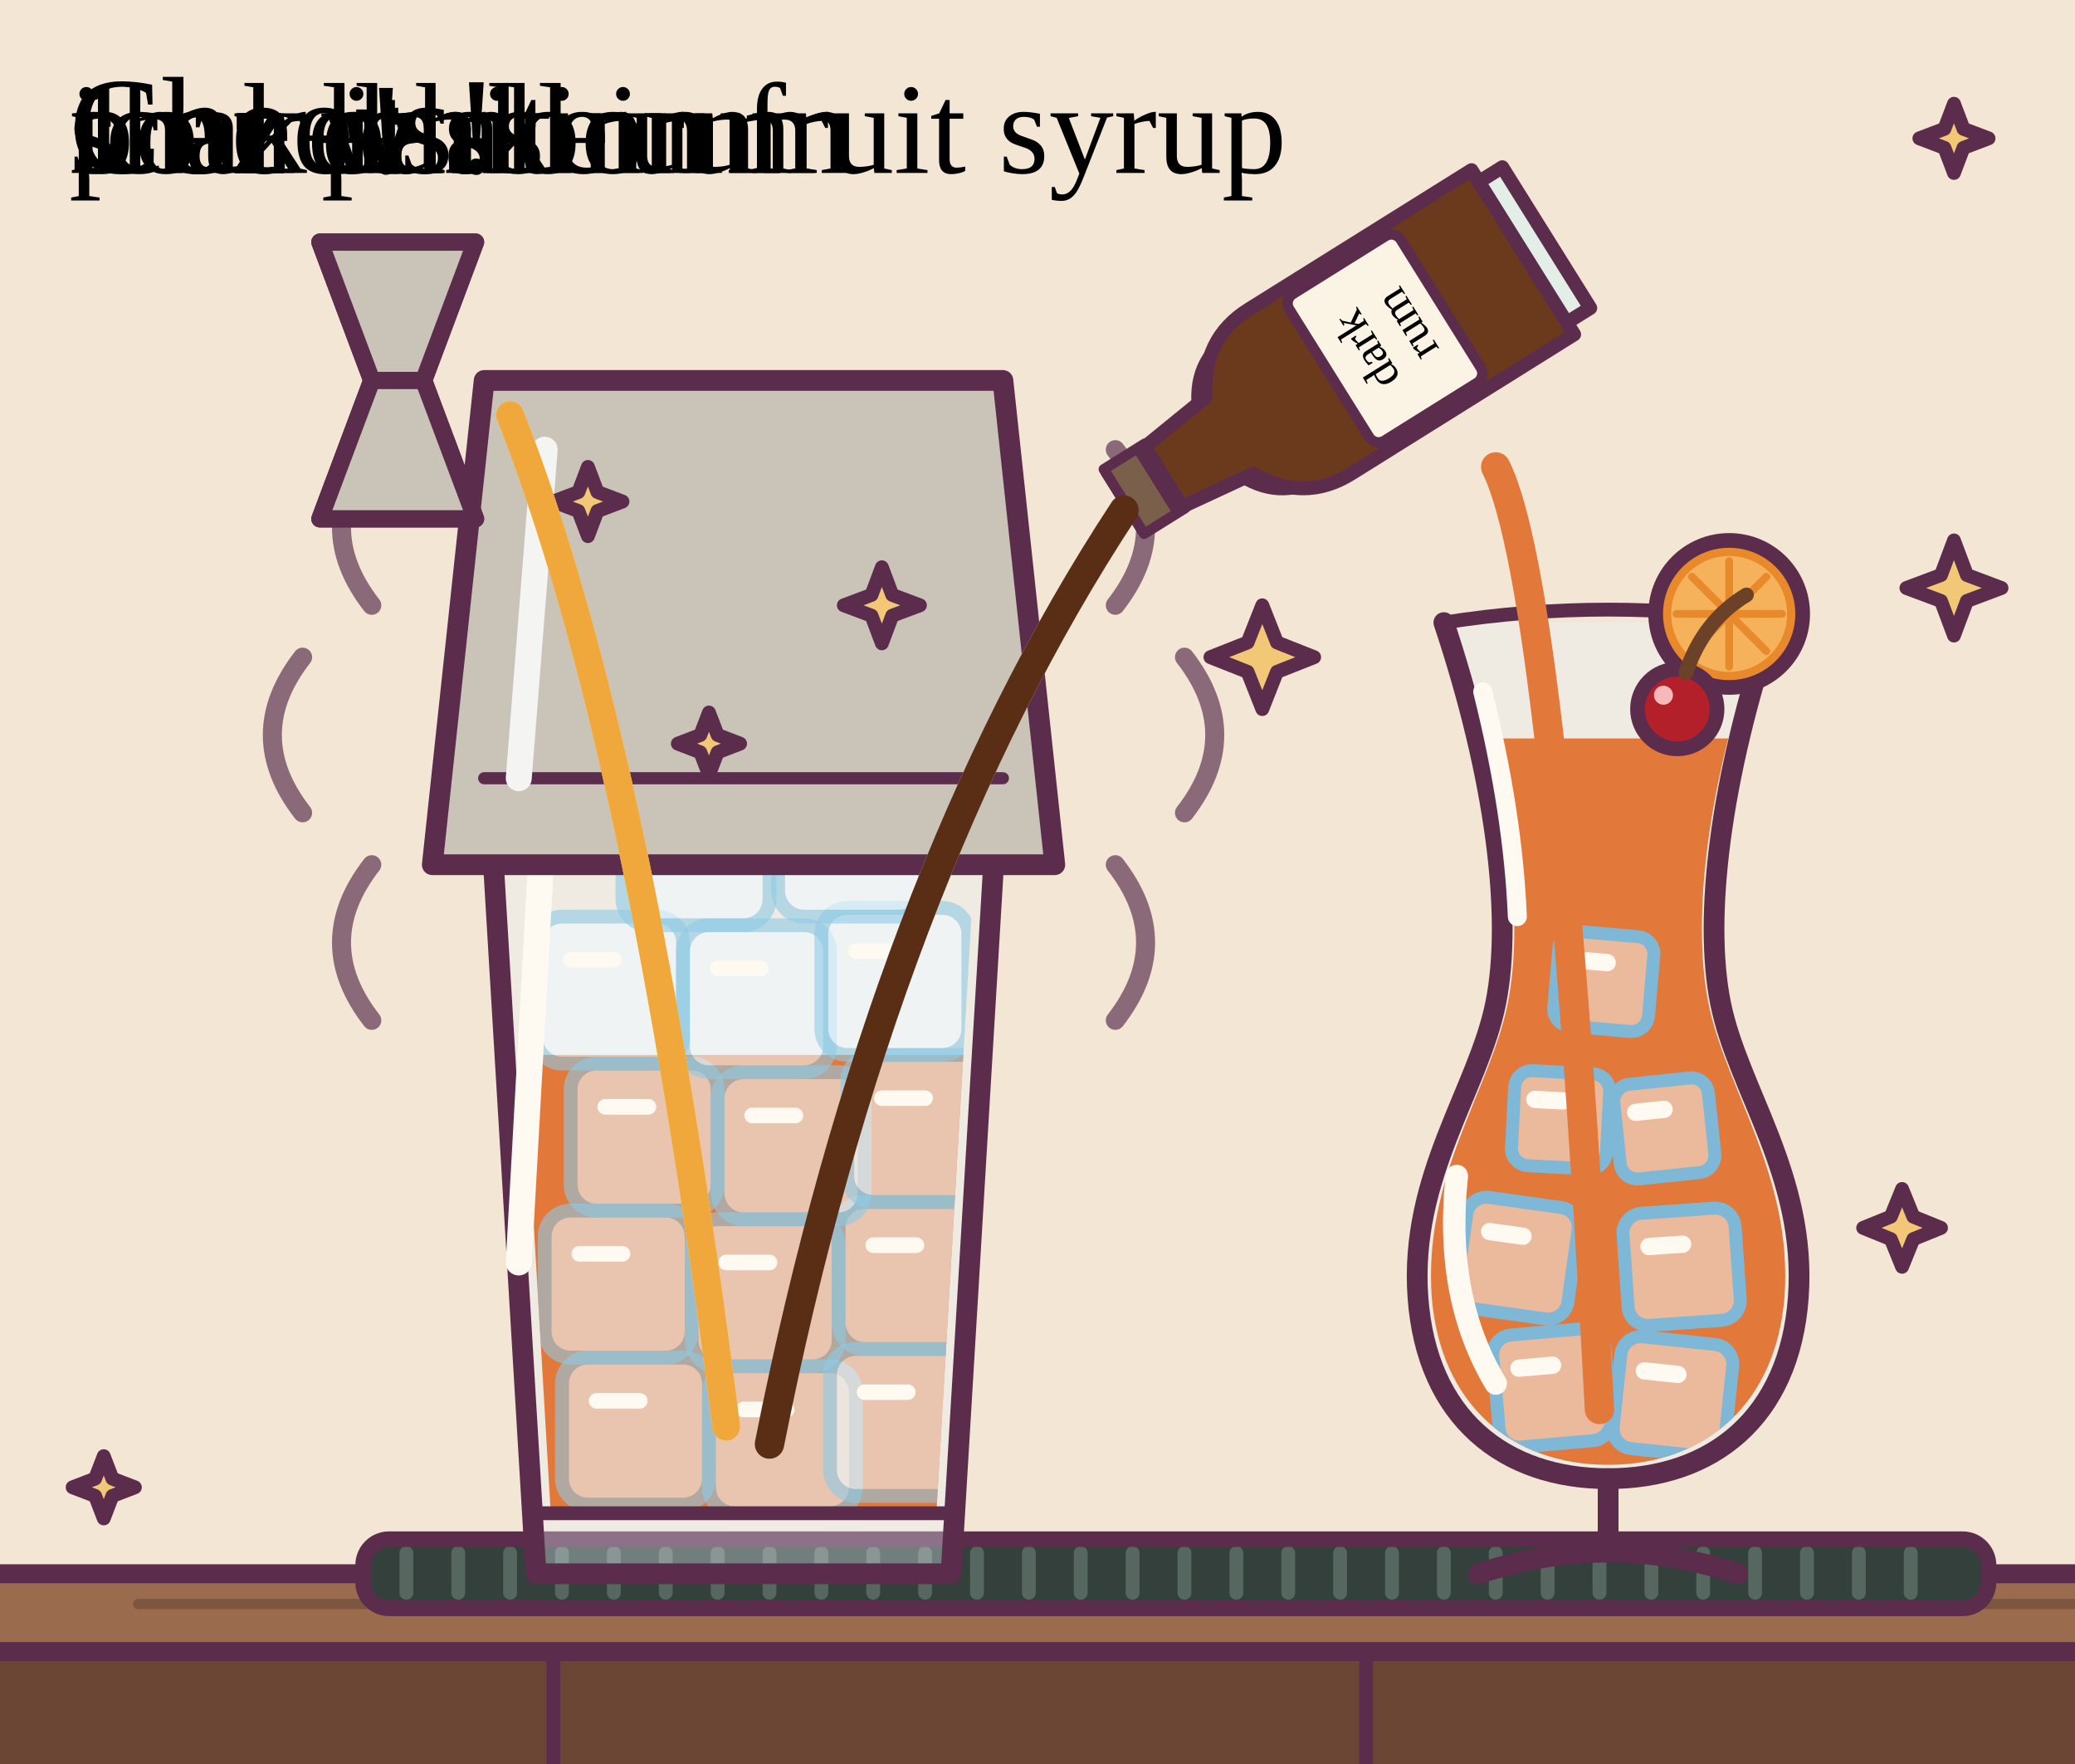
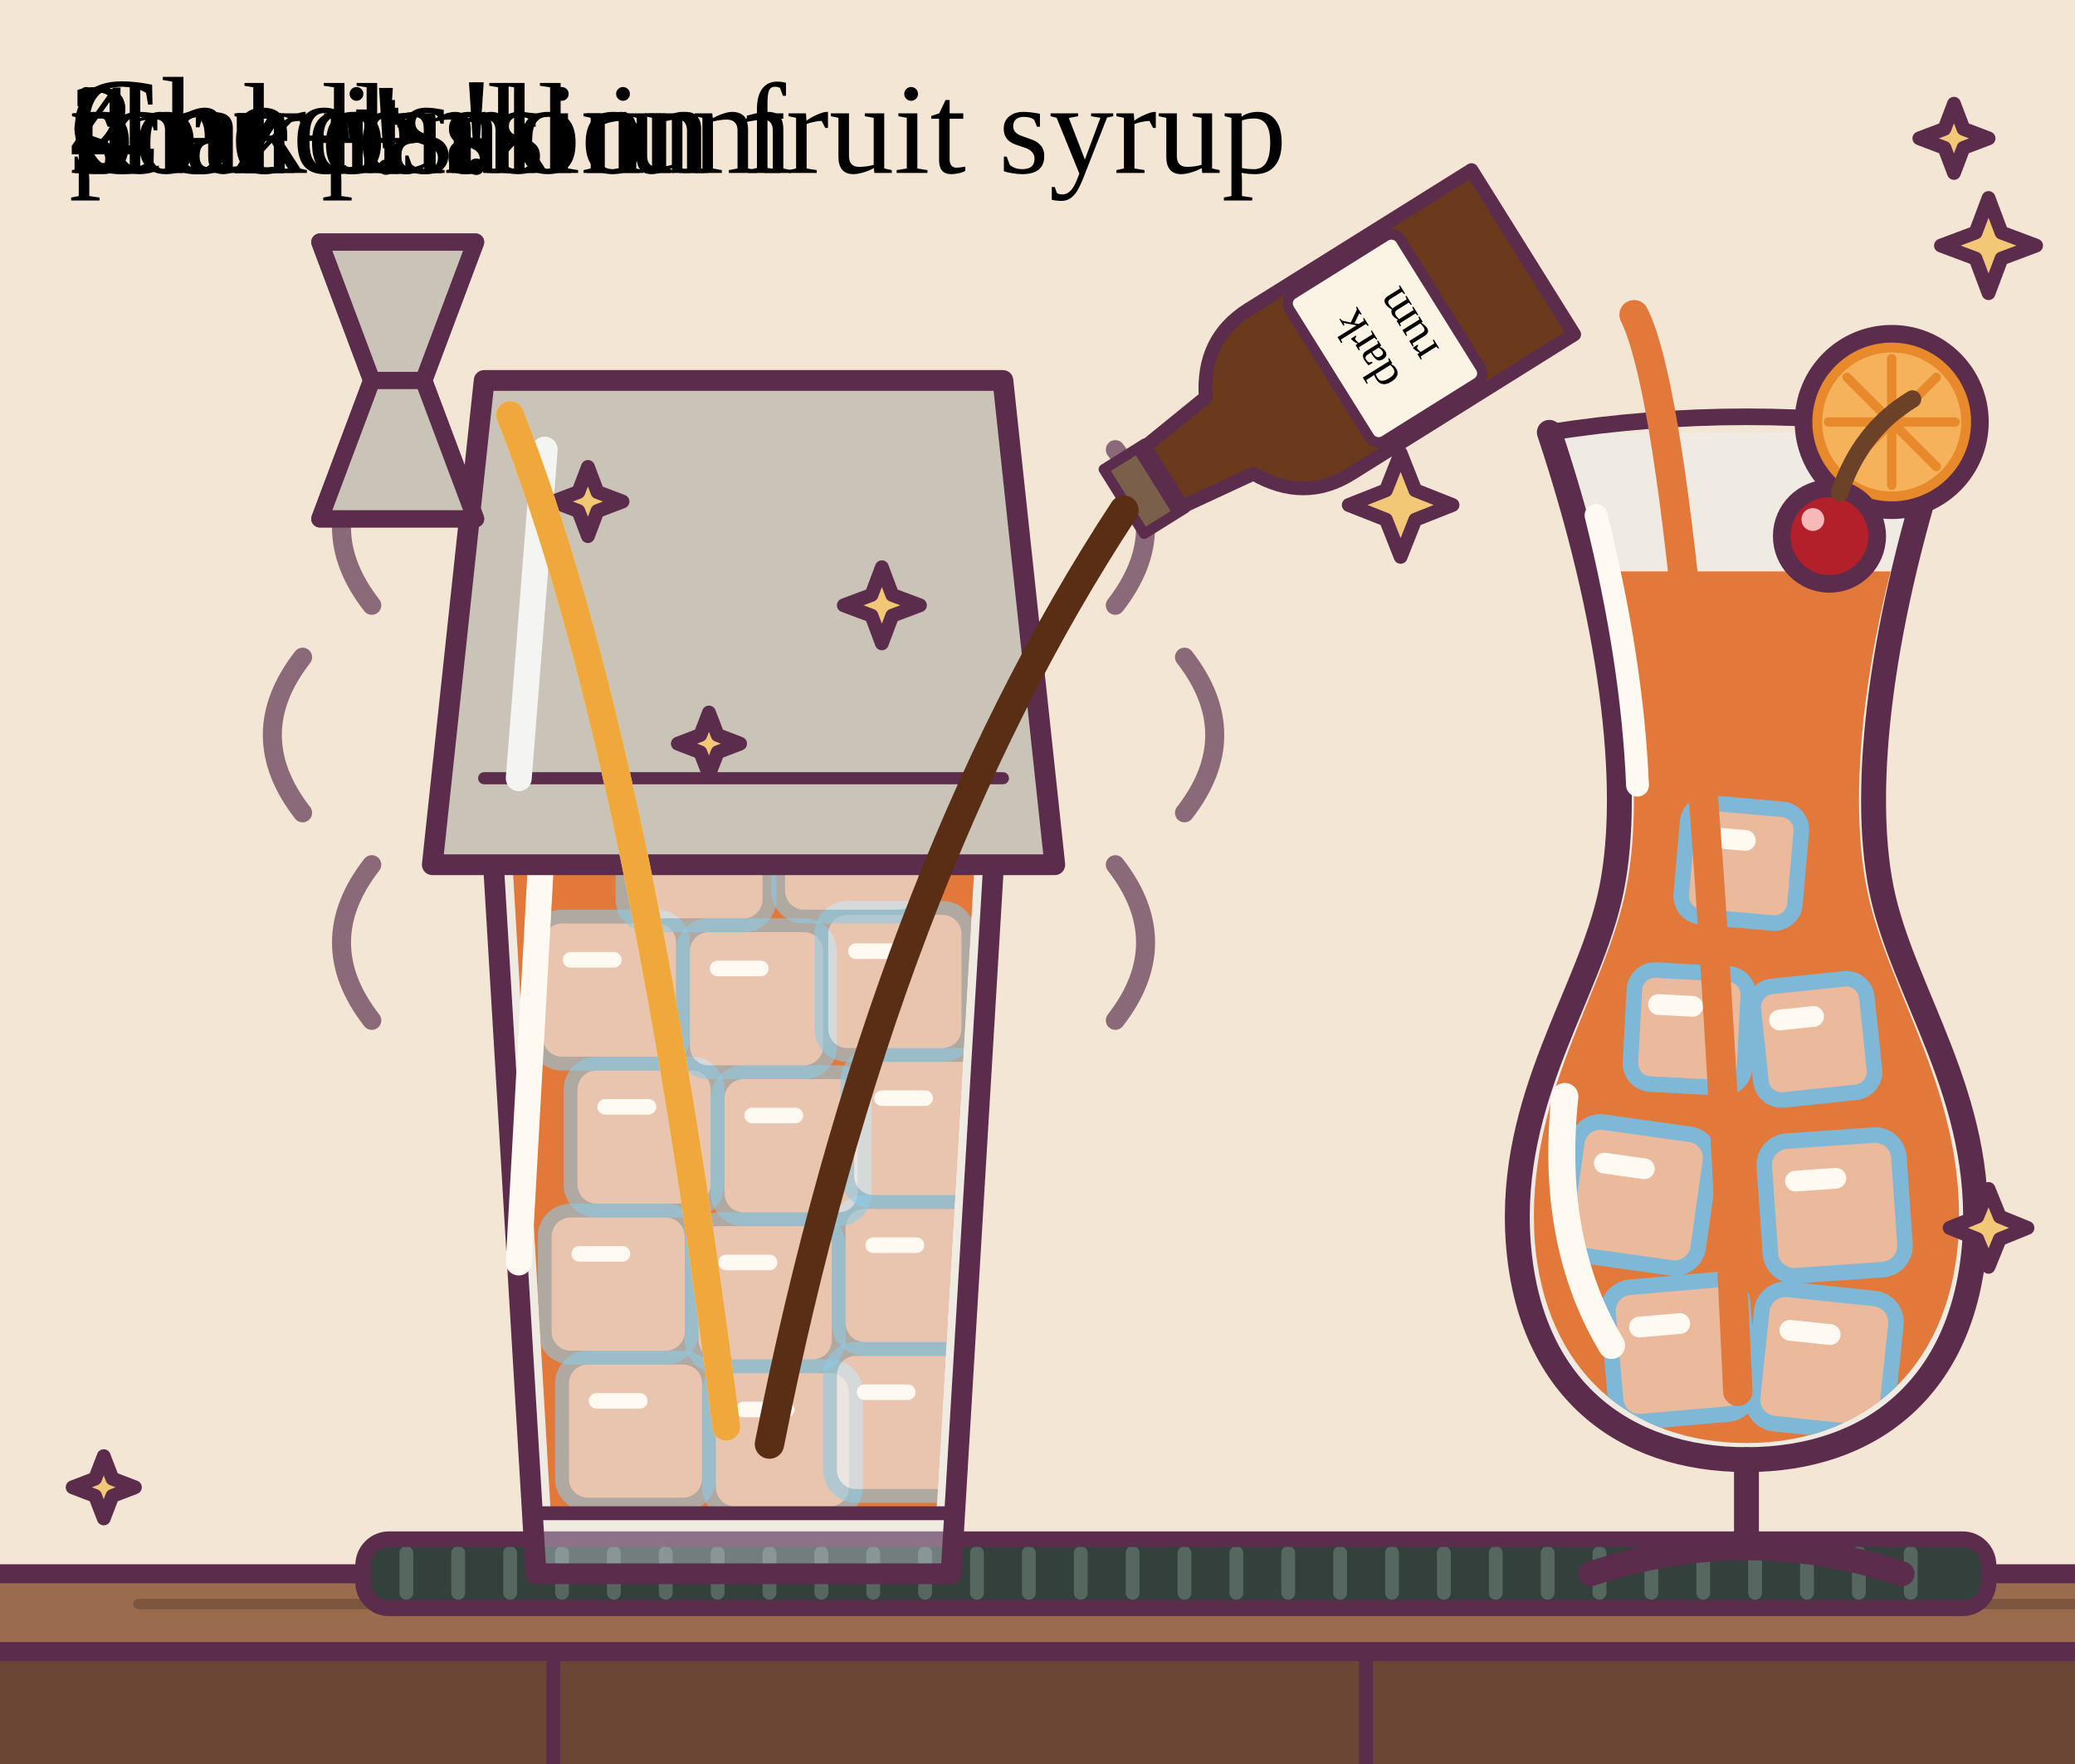
- <svg viewBox="0 0 240 204" role="img" aria-label="How to make a Hurricane, step by step: Combine ingredients. Add both rums, the lemon juice and the passion fruit syrup to your shaker. Shake. Add ice and shake hard, until frosty cold. Pour it all in. Pour everything, ice and all, into a hurricane glass. Garnish. An orange slice and a cherry. Cheers!">
+ <svg viewBox="0 0 240 204" role="img" aria-label="How to make a Hurricane, step by step: Combine ingredients. Add the rum, lemon juice and passion fruit syrup to your shaker. Shake. Add ice and shake hard, until frosty cold. Pour it all in. Pour everything, ice and all, into a hurricane glass. Garnish. An orange slice and a cherry. Cheers!">
  <g transform="translate(-104 -14)">
    <g filter="url(#wash)">
      <rect x="0" y="0" width="400" height="236" fill="#f3e6d4" />
    </g>
    <rect x="0" y="196" width="400" height="40" fill="#6e4b39" />
    <g filter="url(#wash)">
      <rect x="0" y="196" width="400" height="9" fill="#9a6b4c" />
      <rect x="0" y="205" width="400" height="31" fill="#6b4634" />
    </g>
    <g filter="url(#crayon)" fill="none" stroke="#5b2c4c" stroke-width="2.2" stroke-linecap="round" stroke-linejoin="round">
      <path d="M0 196 H400 M0 205 H400" />
      <path d="M64 205 V236" stroke-width="1.6" />
      <path d="M168 205 V236" stroke-width="1.6" />
      <path d="M262 205 V236" stroke-width="1.6" />
      <path d="M352 205 V236" stroke-width="1.6" />
      <path d="M22 199.5 h38" stroke="#7d5640" stroke-width="1.2" />
      <path d="M120 199.5 h54" stroke="#7d5640" stroke-width="1.2" />
      <path d="M230 199.5 h30" stroke="#7d5640" stroke-width="1.2" />
      <path d="M300 199.5 h46" stroke="#7d5640" stroke-width="1.2" />
    </g>
    <rect x="146" y="192" width="188" height="8" rx="3" fill="#33403b" />
    <path d="M151 193.6 v4.6" stroke="#55675f" stroke-width="1.6" stroke-linecap="round" />
    <path d="M157 193.6 v4.6" stroke="#55675f" stroke-width="1.6" stroke-linecap="round" />
    <path d="M163 193.6 v4.6" stroke="#55675f" stroke-width="1.6" stroke-linecap="round" />
    <path d="M169 193.6 v4.6" stroke="#55675f" stroke-width="1.6" stroke-linecap="round" />
    <path d="M175 193.6 v4.6" stroke="#55675f" stroke-width="1.6" stroke-linecap="round" />
    <path d="M181 193.6 v4.6" stroke="#55675f" stroke-width="1.6" stroke-linecap="round" />
    <path d="M187 193.6 v4.6" stroke="#55675f" stroke-width="1.6" stroke-linecap="round" />
    <path d="M193 193.6 v4.6" stroke="#55675f" stroke-width="1.6" stroke-linecap="round" />
    <path d="M199 193.6 v4.6" stroke="#55675f" stroke-width="1.6" stroke-linecap="round" />
    <path d="M205 193.6 v4.6" stroke="#55675f" stroke-width="1.6" stroke-linecap="round" />
    <path d="M211 193.6 v4.6" stroke="#55675f" stroke-width="1.6" stroke-linecap="round" />
    <path d="M217 193.6 v4.6" stroke="#55675f" stroke-width="1.6" stroke-linecap="round" />
    <path d="M223 193.6 v4.6" stroke="#55675f" stroke-width="1.6" stroke-linecap="round" />
    <path d="M229 193.6 v4.6" stroke="#55675f" stroke-width="1.6" stroke-linecap="round" />
    <path d="M235 193.6 v4.6" stroke="#55675f" stroke-width="1.6" stroke-linecap="round" />
    <path d="M241 193.6 v4.6" stroke="#55675f" stroke-width="1.6" stroke-linecap="round" />
    <path d="M247 193.6 v4.6" stroke="#55675f" stroke-width="1.6" stroke-linecap="round" />
    <path d="M253 193.6 v4.6" stroke="#55675f" stroke-width="1.6" stroke-linecap="round" />
    <path d="M259 193.6 v4.6" stroke="#55675f" stroke-width="1.6" stroke-linecap="round" />
    <path d="M265 193.6 v4.6" stroke="#55675f" stroke-width="1.6" stroke-linecap="round" />
    <path d="M271 193.6 v4.6" stroke="#55675f" stroke-width="1.6" stroke-linecap="round" />
    <path d="M277 193.6 v4.6" stroke="#55675f" stroke-width="1.6" stroke-linecap="round" />
    <path d="M283 193.6 v4.6" stroke="#55675f" stroke-width="1.6" stroke-linecap="round" />
    <path d="M289 193.6 v4.6" stroke="#55675f" stroke-width="1.6" stroke-linecap="round" />
    <path d="M295 193.6 v4.6" stroke="#55675f" stroke-width="1.6" stroke-linecap="round" />
    <path d="M301 193.6 v4.6" stroke="#55675f" stroke-width="1.6" stroke-linecap="round" />
    <path d="M307 193.6 v4.6" stroke="#55675f" stroke-width="1.6" stroke-linecap="round" />
    <path d="M313 193.6 v4.6" stroke="#55675f" stroke-width="1.6" stroke-linecap="round" />
    <path d="M319 193.6 v4.6" stroke="#55675f" stroke-width="1.6" stroke-linecap="round" />
    <path d="M325 193.6 v4.6" stroke="#55675f" stroke-width="1.6" stroke-linecap="round" />
    <g filter="url(#crayon)" fill="none" stroke="#5b2c4c" stroke-width="2.6" stroke-linecap="round" stroke-linejoin="round">
      <rect x="146" y="192" width="188" height="8" rx="3" stroke-width="1.8" />
    </g>
    <g class="twinkle d2" style="transform-origin:330px 30px">
      <path d="M330 26 L331.1 28.9 L334 30 L331.1 31.1 L330 34 L328.9 31.1 L326 30 L328.9 28.9Z" fill="#f2c776" stroke="#5b2c4c" stroke-width="1.6" stroke-linejoin="round" />
    </g>
    <g class="twinkle d3" style="transform-origin:116px 186px">
      <path d="M116 182.4 L117 185 L119.6 186 L117 187 L116 189.6 L115 187 L112.4 186 L115 185Z" fill="#f2c776" stroke="#5b2c4c" stroke-width="1.6" stroke-linejoin="round" />
    </g>
-     <g class="mix36">
-       <g class="tip35" style="transform-origin:220px 96px">
-         <g class="shk34" style="transform-origin:190px 116px">
+     <g class="mix35">
+       <g class="tip34" style="transform-origin:220px 96px">
+         <g class="shk33" style="transform-origin:190px 116px">
          <g filter="url(#wash)">
            <path d="M160 96 L220 96 L214 196 L166 196Z" fill="#e7f1fb" opacity=".35" />
          </g>
          <clipPath id="hurricane-mx">
            <path d="M162.4 99 L217.6 99 L212.3 189 L167.7 189Z" />
          </clipPath>
          <g clip-path="url(#hurricane-mx)">
            <g filter="url(#wash)">
              <g class="ml11" style="transform-origin:190px 190px">
-                 <rect x="158" y="179.5" width="64" height="10.5" fill="#d5e4e8" />
-               </g>
-               <g class="ml12" style="transform-origin:190px 180px">
-                 <rect x="158" y="169.5" width="64" height="10.5" fill="#5a2e14" />
-               </g>
-               <g class="ml13" style="transform-origin:190px 170px">
-                 <rect x="158" y="159.5" width="64" height="10.5" fill="#f1e58a" />
-               </g>
-               <g class="ml14" style="transform-origin:190px 160px">
-                 <rect x="158" y="149.5" width="64" height="10.5" fill="#f0a83c" />
-               </g>
-               <g class="mixed15" style="transform-origin:190px 190px">
-                 <rect x="158" y="136" width="64" height="54" fill="#e2783a" />
-               </g>
-             </g>
-             <g class="mice16" style="transform-origin:177.5px 179.5px">
+                 <rect x="158" y="149.5" width="64" height="40.5" fill="#5a2e14" />
+               </g>
+               <g class="ml12" style="transform-origin:190px 150px">
+                 <rect x="158" y="129.5" width="64" height="20.5" fill="#f1e58a" />
+               </g>
+               <g class="ml13" style="transform-origin:190px 130px">
+                 <rect x="158" y="109.5" width="64" height="20.5" fill="#f0a83c" />
+               </g>
+               <g class="mixed14" style="transform-origin:190px 190px">
+                 <rect x="158" y="82" width="64" height="108" fill="#e2783a" />
+               </g>
+             </g>
+             <g class="mice15" style="transform-origin:177.5px 179.5px">
              <rect x="169" y="171" width="17" height="17" rx="3" fill="#eef8ff" opacity=".6" stroke="#8ecae6" stroke-width="1.6" />
              <path d="M173 176 h5" stroke="#fffaf1" stroke-width="1.8" stroke-linecap="round" />
            </g>
-             <g class="mice17" style="transform-origin:194.5px 180.5px">
+             <g class="mice16" style="transform-origin:194.5px 180.5px">
              <rect x="186" y="172" width="17" height="17" rx="3" fill="#eef8ff" opacity=".6" stroke="#8ecae6" stroke-width="1.6" />
              <path d="M190 177 h5" stroke="#fffaf1" stroke-width="1.8" stroke-linecap="round" />
            </g>
-             <g class="mice18" style="transform-origin:208.5px 178.5px">
+             <g class="mice17" style="transform-origin:208.5px 178.5px">
              <rect x="200" y="170" width="17" height="17" rx="3" fill="#eef8ff" opacity=".6" stroke="#8ecae6" stroke-width="1.6" />
              <path d="M204 175 h5" stroke="#fffaf1" stroke-width="1.8" stroke-linecap="round" />
            </g>
-             <g class="mice19" style="transform-origin:175.5px 162.5px">
+             <g class="mice18" style="transform-origin:175.5px 162.5px">
              <rect x="167" y="154" width="17" height="17" rx="3" fill="#eef8ff" opacity=".6" stroke="#8ecae6" stroke-width="1.6" />
              <path d="M171 159 h5" stroke="#fffaf1" stroke-width="1.8" stroke-linecap="round" />
            </g>
-             <g class="mice20" style="transform-origin:192.5px 163.5px">
+             <g class="mice19" style="transform-origin:192.5px 163.5px">
              <rect x="184" y="155" width="17" height="17" rx="3" fill="#eef8ff" opacity=".6" stroke="#8ecae6" stroke-width="1.6" />
              <path d="M188 160 h5" stroke="#fffaf1" stroke-width="1.8" stroke-linecap="round" />
            </g>
-             <g class="mice21" style="transform-origin:209.5px 161.5px">
+             <g class="mice20" style="transform-origin:209.5px 161.5px">
              <rect x="201" y="153" width="17" height="17" rx="3" fill="#eef8ff" opacity=".6" stroke="#8ecae6" stroke-width="1.6" />
              <path d="M205 158 h5" stroke="#fffaf1" stroke-width="1.8" stroke-linecap="round" />
            </g>
-             <g class="mice22" style="transform-origin:178.5px 145.5px">
+             <g class="mice21" style="transform-origin:178.5px 145.5px">
              <rect x="170" y="137" width="17" height="17" rx="3" fill="#eef8ff" opacity=".6" stroke="#8ecae6" stroke-width="1.6" />
              <path d="M174 142 h5" stroke="#fffaf1" stroke-width="1.8" stroke-linecap="round" />
            </g>
-             <g class="mice23" style="transform-origin:195.5px 146.5px">
+             <g class="mice22" style="transform-origin:195.5px 146.5px">
              <rect x="187" y="138" width="17" height="17" rx="3" fill="#eef8ff" opacity=".6" stroke="#8ecae6" stroke-width="1.6" />
              <path d="M191 143 h5" stroke="#fffaf1" stroke-width="1.8" stroke-linecap="round" />
            </g>
-             <g class="mice24" style="transform-origin:210.5px 144.5px">
+             <g class="mice23" style="transform-origin:210.5px 144.5px">
              <rect x="202" y="136" width="17" height="17" rx="3" fill="#eef8ff" opacity=".6" stroke="#8ecae6" stroke-width="1.6" />
              <path d="M206 141 h5" stroke="#fffaf1" stroke-width="1.8" stroke-linecap="round" />
            </g>
-             <g class="mice25" style="transform-origin:174.5px 128.5px">
+             <g class="mice24" style="transform-origin:174.5px 128.5px">
              <rect x="166" y="120" width="17" height="17" rx="3" fill="#eef8ff" opacity=".6" stroke="#8ecae6" stroke-width="1.6" />
              <path d="M170 125 h5" stroke="#fffaf1" stroke-width="1.8" stroke-linecap="round" />
            </g>
-             <g class="mice26" style="transform-origin:191.5px 129.5px">
+             <g class="mice25" style="transform-origin:191.5px 129.5px">
              <rect x="183" y="121" width="17" height="17" rx="3" fill="#eef8ff" opacity=".6" stroke="#8ecae6" stroke-width="1.6" />
              <path d="M187 126 h5" stroke="#fffaf1" stroke-width="1.8" stroke-linecap="round" />
            </g>
-             <g class="mice27" style="transform-origin:207.5px 127.5px">
+             <g class="mice26" style="transform-origin:207.5px 127.5px">
              <rect x="199" y="119" width="17" height="17" rx="3" fill="#eef8ff" opacity=".6" stroke="#8ecae6" stroke-width="1.6" />
              <path d="M203 124 h5" stroke="#fffaf1" stroke-width="1.8" stroke-linecap="round" />
            </g>
-             <g class="mice28" style="transform-origin:184.5px 112.5px">
+             <g class="mice27" style="transform-origin:184.5px 112.5px">
              <rect x="176" y="104" width="17" height="17" rx="3" fill="#eef8ff" opacity=".6" stroke="#8ecae6" stroke-width="1.6" />
              <path d="M180 109 h5" stroke="#fffaf1" stroke-width="1.8" stroke-linecap="round" />
            </g>
-             <g class="mice29" style="transform-origin:202.5px 111.5px">
+             <g class="mice28" style="transform-origin:202.5px 111.5px">
              <rect x="194" y="103" width="17" height="17" rx="3" fill="#eef8ff" opacity=".6" stroke="#8ecae6" stroke-width="1.6" />
              <path d="M198 108 h5" stroke="#fffaf1" stroke-width="1.8" stroke-linecap="round" />
            </g>
          </g>
          <g filter="url(#crayon)" fill="none" stroke="#5b2c4c" stroke-width="2.6" stroke-linecap="round" stroke-linejoin="round">
            <path d="M160 96 L220 96 L214 196 L166 196Z" stroke-width="2.4" />
            <path d="M166 189 H214" stroke-width="1.6" />
            <path d="M167 106 L164 160" stroke="#fffaf1" stroke-width="3" />
          </g>
-           <g class="strainer30" />
-           <g class="tin33">
+           <g class="strainer29" />
+           <g class="tin32">
            <g filter="url(#wash)">
              <path d="M154 114 L226 114 L220 58 L160 58Z" fill="#c9c3b8" />
            </g>
            <g filter="url(#crayon)" fill="none" stroke="#5b2c4c" stroke-width="2.6" stroke-linecap="round" stroke-linejoin="round">
              <path d="M154 114 L226 114 L220 58 L160 58Z" stroke-width="2.4" />
              <path d="M160 104 H220" stroke-width="1.4" />
              <path d="M167 66 L164 104" stroke="#f4f4f2" stroke-width="3" />
            </g>
-             <g class="frost32">
+             <g class="frost31">
              <g class="twinkle" style="transform-origin:172px 72px">
                <path d="M172 68 L173.1 70.9 L176 72 L173.1 73.1 L172 76 L170.9 73.1 L168 72 L170.9 70.9Z" fill="#f2c776" stroke="#5b2c4c" stroke-width="1.6" stroke-linejoin="round" />
              </g>
              <g class="twinkle d2" style="transform-origin:206px 84px">
                <path d="M206 79.6 L207.2 82.8 L210.4 84 L207.2 85.2 L206 88.4 L204.8 85.2 L201.6 84 L204.8 82.8Z" fill="#f2c776" stroke="#5b2c4c" stroke-width="1.6" stroke-linejoin="round" />
              </g>
              <g class="twinkle d3" style="transform-origin:186px 100px">
                <path d="M186 96.4 L187 99 L189.6 100 L187 101 L186 103.6 L185 101 L182.4 100 L185 99Z" fill="#f2c776" stroke="#5b2c4c" stroke-width="1.6" stroke-linejoin="round" />
              </g>
            </g>
          </g>
        </g>
-         <g class="whoosh31">
+         <g class="whoosh30">
          <g filter="url(#crayon)" fill="none" stroke="#5b2c4c" stroke-width="2.6" stroke-linecap="round" stroke-linejoin="round">
            <path d="M147 66 q-7 9 0 18 M139 90 q-7 9 0 18 M147 114 q-7 9 0 18 M233 66 q7 9 0 18 M241 90 q7 9 0 18 M233 114 q7 9 0 18" stroke="#8a6a78" stroke-width="2.2" />
          </g>
        </g>
      </g>
    </g>
-     <g transform="translate(290 196) scale(1)">
+     <g transform="translate(306 196) scale(1.2)">
      <g filter="url(#wash)">
        <path d="M-19 -110 C-13 -92 -11 -76 -13 -66 C-15 -56 -23 -46 -22 -32 C-21 -18 -12 -11 0 -11 C12 -11 21 -18 22 -32 C23 -46 15 -56 13 -66 C11 -76 13 -92 19 -110Z" fill="#e7f1fb" opacity=".35" />
      </g>
      <g class="gc9">
        <clipPath id="hurricane-gl">
          <path d="M-17.4 -108 C-11.6 -92 -9.6 -76 -11.6 -66 C-13.6 -56 -21.4 -46 -20.4 -32 C-19.4 -19.6 -11.2 -12.6 0 -12.6 C11.2 -12.6 19.4 -19.6 20.4 -32 C21.4 -46 13.6 -56 11.6 -66 C9.6 -76 11.6 -92 17.4 -108Z" />
        </clipPath>
        <g clip-path="url(#hurricane-gl)">
          <g filter="url(#wash)">
            <g class="band1" style="transform-origin:0px -11.5px">
              <rect x="-40" y="-96.6" width="80" height="85.1" fill="#e2783a" />
            </g>
          </g>
          <g filter="url(#wash)" />
          <g class="gice2">
            <g>
              <g transform="rotate(-5 -6.5 -21.5)">
                <g filter="url(#wash)">
                  <rect x="-13" y="-28" width="13" height="13" rx="2.3" fill="#f4fbff" opacity=".5" />
                </g>
                <g filter="url(#crayon)" fill="none" stroke="#5b2c4c" stroke-width="2.6" stroke-linecap="round" stroke-linejoin="round">
                  <rect x="-13" y="-28" width="13" height="13" rx="2.3" stroke="#7fb8d6" stroke-width="1.5" />
                  <path d="M-10.1 -24.1 h3.9" stroke="#fffaf1" stroke-width="2" />
                </g>
              </g>
            </g>
          </g>
          <g class="gice3">
            <g>
              <g transform="rotate(6 7.5 -20.5)">
                <g filter="url(#wash)">
                  <rect x="1" y="-27" width="13" height="13" rx="2.3" fill="#f4fbff" opacity=".5" />
                </g>
                <g filter="url(#crayon)" fill="none" stroke="#5b2c4c" stroke-width="2.6" stroke-linecap="round" stroke-linejoin="round">
                  <rect x="1" y="-27" width="13" height="13" rx="2.3" stroke="#7fb8d6" stroke-width="1.5" />
                  <path d="M3.9 -23.1 h3.9" stroke="#fffaf1" stroke-width="2" />
                </g>
              </g>
            </g>
          </g>
          <g class="gice4">
            <g>
              <g transform="rotate(8 -10.5 -36.5)">
                <g filter="url(#wash)">
                  <rect x="-17" y="-43" width="13" height="13" rx="2.3" fill="#f4fbff" opacity=".5" />
                </g>
                <g filter="url(#crayon)" fill="none" stroke="#5b2c4c" stroke-width="2.6" stroke-linecap="round" stroke-linejoin="round">
                  <rect x="-17" y="-43" width="13" height="13" rx="2.3" stroke="#7fb8d6" stroke-width="1.5" />
                  <path d="M-14.1 -39.1 h3.9" stroke="#fffaf1" stroke-width="2" />
                </g>
              </g>
            </g>
          </g>
          <g class="gice5">
            <g>
              <g transform="rotate(-4 8.5 -35.5)">
                <g filter="url(#wash)">
                  <rect x="2" y="-42" width="13" height="13" rx="2.3" fill="#f4fbff" opacity=".5" />
                </g>
                <g filter="url(#crayon)" fill="none" stroke="#5b2c4c" stroke-width="2.6" stroke-linecap="round" stroke-linejoin="round">
                  <rect x="2" y="-42" width="13" height="13" rx="2.3" stroke="#7fb8d6" stroke-width="1.5" />
                  <path d="M4.9 -38.1 h3.9" stroke="#fffaf1" stroke-width="2" />
                </g>
              </g>
            </g>
          </g>
          <g class="gice6">
            <g>
              <g transform="rotate(3 -5.5 -52.5)">
                <g filter="url(#wash)">
                  <rect x="-11" y="-58" width="11" height="11" rx="2" fill="#f4fbff" opacity=".5" />
                </g>
                <g filter="url(#crayon)" fill="none" stroke="#5b2c4c" stroke-width="2.6" stroke-linecap="round" stroke-linejoin="round">
                  <rect x="-11" y="-58" width="11" height="11" rx="2" stroke="#7fb8d6" stroke-width="1.5" />
                  <path d="M-8.6 -54.7 h3.3" stroke="#fffaf1" stroke-width="2" />
                </g>
              </g>
            </g>
          </g>
          <g class="gice7">
            <g>
              <g transform="rotate(-6 6.5 -51.5)">
                <g filter="url(#wash)">
                  <rect x="1" y="-57" width="11" height="11" rx="2" fill="#f4fbff" opacity=".5" />
                </g>
                <g filter="url(#crayon)" fill="none" stroke="#5b2c4c" stroke-width="2.6" stroke-linecap="round" stroke-linejoin="round">
                  <rect x="1" y="-57" width="11" height="11" rx="2" stroke="#7fb8d6" stroke-width="1.5" />
                  <path d="M3.4 -53.7 h3.3" stroke="#fffaf1" stroke-width="2" />
                </g>
              </g>
            </g>
          </g>
          <g class="gice8">
            <g>
              <g transform="rotate(5 -0.5 -68.5)">
                <g filter="url(#wash)">
                  <rect x="-6" y="-74" width="11" height="11" rx="2" fill="#f4fbff" opacity=".5" />
                </g>
                <g filter="url(#crayon)" fill="none" stroke="#5b2c4c" stroke-width="2.6" stroke-linecap="round" stroke-linejoin="round">
                  <rect x="-6" y="-74" width="11" height="11" rx="2" stroke="#7fb8d6" stroke-width="1.5" />
                  <path d="M-3.6 -70.7 h3.3" stroke="#fffaf1" stroke-width="2" />
                </g>
              </g>
            </g>
          </g>
        </g>
      </g>
      <g filter="url(#crayon)" fill="none" stroke="#5b2c4c" stroke-width="2.6" stroke-linecap="round" stroke-linejoin="round">
        <path d="M-19 -110 C-13 -92 -11 -76 -13 -66 C-15 -56 -23 -46 -22 -32 C-21 -18 -12 -11 0 -11 C12 -11 21 -18 22 -32 C23 -46 15 -56 13 -66 C11 -76 13 -92 19 -110" stroke-width="2.4" />
        <path d="M-19 -110 Q0 -113 19 -110" stroke-width="1.6" />
        <path d="M0 -11 V-3 M-15 0 Q0 -5 15 0" stroke-width="2.4" />
        <path d="M-17.5 -46 Q-19 -32 -13 -22" stroke="#fffaf1" stroke-width="2.6" />
        <path d="M-14.5 -102 Q-11 -88 -10.5 -76" stroke="#fffaf1" stroke-width="2.2" />
      </g>
      <g class="garn10">
        <g transform="translate(14 -111)">
          <g filter="url(#wash)">
            <circle r="8.5" fill="#e8892c" />
            <circle r="6.7" fill="#f6b25a" />
          </g>
          <g filter="url(#crayon)" fill="none" stroke="#5b2c4c" stroke-width="2.6" stroke-linecap="round" stroke-linejoin="round">
            <circle r="8.5" stroke-width="1.7" />
            <path d="M0 0 L6.1 0 M0 0 L4.3 4.3 M0 0 L0 6.1 M0 0 L-4.3 4.3 M0 0 L-6.1 0 M0 0 L-4.3 -4.3 M0 0 L-0 -6.1 M0 0 L4.3 -4.3" stroke="#e8892c" stroke-width=".9" />
          </g>
        </g>
        <g transform="translate(8 -100)">
          <g filter="url(#wash)">
            <circle r="4.6" fill="#b3202a" />
          </g>
          <g filter="url(#crayon)" fill="none" stroke="#5b2c4c" stroke-width="2.6" stroke-linecap="round" stroke-linejoin="round">
            <circle r="4.6" stroke-width="1.7" />
            <path d="M1 -4.2 q2 -6 7 -9" stroke="#6b4228" stroke-width="1.7" />
          </g>
          <circle cx="-1.6" cy="-1.6" r="1.1" fill="#f6b8b8" />
        </g>
      </g>
    </g>
-     <g class="btl37" style="transform-origin:234px 72px">
-       <g transform="translate(234 72) rotate(-122)">
-         <g transform="translate(0 57.6) scale(0.8)">
-           <g filter="url(#wash)">
-             <path d="M-12 0 L-12 -46 Q-12 -53 -5 -56 L-4.5 -66 L4.5 -66 L5 -56 Q12 -53 12 -46 L12 0Z" fill="#e3eee6" />
-             <rect x="-10.5" y="-36" width="21" height="19" rx="1.6" fill="#fbf3e3" />
-             <path d="M-5 -72 h10 v7 h-10Z" fill="#7a5f4a" />
-           </g>
-           <g filter="url(#crayon)" fill="none" stroke="#5b2c4c" stroke-width="2.6" stroke-linecap="round" stroke-linejoin="round">
-             <path d="M-12 0 L-12 -46 Q-12 -53 -5 -56 L-4.5 -66 L4.5 -66 L5 -56 Q12 -53 12 -46 L12 0Z" stroke-width="2" />
-             <rect x="-10.5" y="-36" width="21" height="19" rx="1.6" stroke-width="1.5" />
-             <path d="M-5 -72 h10 v7 h-10Z" stroke-width="1.5" />
-           </g>
-           <text class="letter" x="0" y="-27.5" font-size="6.8" text-anchor="middle">white</text>
-           <text class="letter" x="0" y="-20.6" font-size="6.8" text-anchor="middle">rum</text>
-         </g>
-       </g>
-     </g>
-     <g filter="url(#crayon)" fill="none" stroke="#5b2c4c" stroke-width="2.6" stroke-linecap="round" stroke-linejoin="round" class="pour38">
-       <path d="M234 73 Q206 115.6 193 181" stroke="#d5e4e8" stroke-width="3.4" />
-     </g>
-     <g class="btl40" style="transform-origin:234px 72px">
+     <g class="btl36" style="transform-origin:234px 72px">
      <g transform="translate(234 72) rotate(-122)">
        <g transform="translate(0 54.4) scale(0.8)">
          <g filter="url(#wash)">
            <path d="M-14 0 L-14 -38 Q-14 -46 -6.5 -50 L-5 -62 L5 -62 L6.5 -50 Q14 -46 14 -38 L14 0Z" fill="#6b3a1c" />
            <rect x="-12.5" y="-33" width="25" height="19" rx="1.6" fill="#fbf3e3" />
            <path d="M-5.5 -68 h11 v7 h-11Z" fill="#7a5f4a" />
          </g>
          <g filter="url(#crayon)" fill="none" stroke="#5b2c4c" stroke-width="2.6" stroke-linecap="round" stroke-linejoin="round">
            <path d="M-14 0 L-14 -38 Q-14 -46 -6.5 -50 L-5 -62 L5 -62 L6.5 -50 Q14 -46 14 -38 L14 0Z" stroke-width="2" />
            <rect x="-12.5" y="-33" width="25" height="19" rx="1.6" stroke-width="1.5" />
            <path d="M-5.5 -68 h11 v7 h-11Z" stroke-width="1.5" />
          </g>
          <text class="letter" x="0" y="-24.5" font-size="6.8" text-anchor="middle">dark</text>
          <text class="letter" x="0" y="-17.6" font-size="6.8" text-anchor="middle">rum</text>
        </g>
      </g>
    </g>
-     <g filter="url(#crayon)" fill="none" stroke="#5b2c4c" stroke-width="2.6" stroke-linecap="round" stroke-linejoin="round" class="pour41">
+     <g filter="url(#crayon)" fill="none" stroke="#5b2c4c" stroke-width="2.6" stroke-linecap="round" stroke-linejoin="round" class="pour37">
      <path d="M234 73 Q206 115.6 193 181" stroke="#5a2e14" stroke-width="3.4" />
    </g>
-     <g class="jig43" style="transform-origin:150px 58px">
+     <g class="jig39" style="transform-origin:150px 58px">
      <g transform="translate(150 58)">
        <g filter="url(#wash)">
          <path d="M-9 -16 L9 -16 L3 0 L9 16 L-9 16 L-3 0Z" fill="#c9c3b8" />
        </g>
        <g filter="url(#crayon)" fill="none" stroke="#5b2c4c" stroke-width="2.6" stroke-linecap="round" stroke-linejoin="round">
          <path d="M-9 -16 L9 -16 L3 0 L9 16 L-9 16 L-3 0Z M-3 0 H3" stroke-width="2" />
        </g>
      </g>
    </g>
-     <g filter="url(#crayon)" fill="none" stroke="#5b2c4c" stroke-width="2.6" stroke-linecap="round" stroke-linejoin="round" class="pour44">
+     <g filter="url(#crayon)" fill="none" stroke="#5b2c4c" stroke-width="2.6" stroke-linecap="round" stroke-linejoin="round" class="pour40">
      <path d="M163 62 Q178 100 188 179" stroke="#f1e58a" stroke-width="3.2" />
    </g>
-     <g class="jig46" style="transform-origin:150px 58px">
+     <g class="jig42" style="transform-origin:150px 58px">
      <g transform="translate(150 58)">
        <g filter="url(#wash)">
          <path d="M-9 -16 L9 -16 L3 0 L9 16 L-9 16 L-3 0Z" fill="#c9c3b8" />
        </g>
        <g filter="url(#crayon)" fill="none" stroke="#5b2c4c" stroke-width="2.6" stroke-linecap="round" stroke-linejoin="round">
          <path d="M-9 -16 L9 -16 L3 0 L9 16 L-9 16 L-3 0Z M-3 0 H3" stroke-width="2" />
        </g>
      </g>
    </g>
+     <g filter="url(#crayon)" fill="none" stroke="#5b2c4c" stroke-width="2.6" stroke-linecap="round" stroke-linejoin="round" class="pour43">
+       <path d="M163 62 Q178 100 188 179" stroke="#f0a83c" stroke-width="3.2" />
+     </g>
    <g filter="url(#crayon)" fill="none" stroke="#5b2c4c" stroke-width="2.6" stroke-linecap="round" stroke-linejoin="round" class="pour47">
-       <path d="M163 62 Q178 100 188 179" stroke="#f0a83c" stroke-width="3.2" />
-     </g>
-     <g filter="url(#crayon)" fill="none" stroke="#5b2c4c" stroke-width="2.6" stroke-linecap="round" stroke-linejoin="round" class="pour51">
-       <path d="M277 68 Q284 82 289 177" stroke="#e2783a" stroke-width="3.4" />
-     </g>
-     <g class="cheer54">
-       <g class="twinkle" style="transform-origin:250px 90px">
-         <path d="M250 84 L251.7 88.3 L256 90 L251.7 91.7 L250 96 L248.3 91.7 L244 90 L248.3 88.3Z" fill="#f2c776" stroke="#5b2c4c" stroke-width="1.6" stroke-linejoin="round" />
-       </g>
-       <g class="twinkle d2" style="transform-origin:330px 82px">
-         <path d="M330 76.5 L331.5 80.5 L335.5 82 L331.5 83.5 L330 87.5 L328.5 83.5 L324.5 82 L328.5 80.5Z" fill="#f2c776" stroke="#5b2c4c" stroke-width="1.6" stroke-linejoin="round" />
-       </g>
-       <g class="twinkle d3" style="transform-origin:324px 156px">
-         <path d="M324 151.5 L325.3 154.7 L328.5 156 L325.3 157.3 L324 160.5 L322.7 157.3 L319.5 156 L322.7 154.7Z" fill="#f2c776" stroke="#5b2c4c" stroke-width="1.6" stroke-linejoin="round" />
-       </g>
-     </g>
-     <text class="letter cap39" x="112" y="34" font-size="15">1 oz white rum</text>
-     <text class="letter cap42" x="112" y="34" font-size="15">1 oz dark rum</text>
-     <text class="letter cap45" x="112" y="34" font-size="15">1 oz lemon</text>
-     <text class="letter cap48" x="112" y="34" font-size="15">1 oz passion fruit syrup</text>
-     <text class="letter cap49" x="112" y="34" font-size="15">ice</text>
-     <text class="letter cap50" x="112" y="34" font-size="15">shake!</text>
-     <text class="letter cap52" x="112" y="34" font-size="15">pour it all in</text>
-     <text class="letter cap53" x="112" y="34" font-size="16">Cheers!</text>
+       <path d="M293 50.4 Q300 64.4 305 174.9" stroke="#e2783a" stroke-width="3.4" />
+     </g>
+     <g class="cheer50">
+       <g class="twinkle" style="transform-origin:266px 72.4px">
+         <path d="M266 66.4 L267.7 70.7 L272 72.4 L267.7 74.1 L266 78.4 L264.3 74.1 L260 72.4 L264.3 70.7Z" fill="#f2c776" stroke="#5b2c4c" stroke-width="1.6" stroke-linejoin="round" />
+       </g>
+       <g class="twinkle d2" style="transform-origin:334px 42.4px">
+         <path d="M334 36.9 L335.5 40.9 L339.5 42.4 L335.5 43.9 L334 47.9 L332.5 43.9 L328.5 42.4 L332.5 40.9Z" fill="#f2c776" stroke="#5b2c4c" stroke-width="1.6" stroke-linejoin="round" />
+       </g>
+       <g class="twinkle d3" style="transform-origin:334px 156px">
+         <path d="M334 151.5 L335.3 154.7 L338.5 156 L335.3 157.3 L334 160.5 L332.7 157.3 L329.5 156 L332.7 154.7Z" fill="#f2c776" stroke="#5b2c4c" stroke-width="1.6" stroke-linejoin="round" />
+       </g>
+     </g>
+     <text class="letter cap38" x="112" y="34" font-size="15">4 oz dark rum</text>
+     <text class="letter cap41" x="112" y="34" font-size="15">2 oz lemon</text>
+     <text class="letter cap44" x="112" y="34" font-size="15">2 oz passion fruit syrup</text>
+     <text class="letter cap45" x="112" y="34" font-size="15">ice</text>
+     <text class="letter cap46" x="112" y="34" font-size="15">shake!</text>
+     <text class="letter cap48" x="112" y="34" font-size="15">pour it all in</text>
+     <text class="letter cap49" x="112" y="34" font-size="16">Cheers!</text>
  </g>
</svg>
